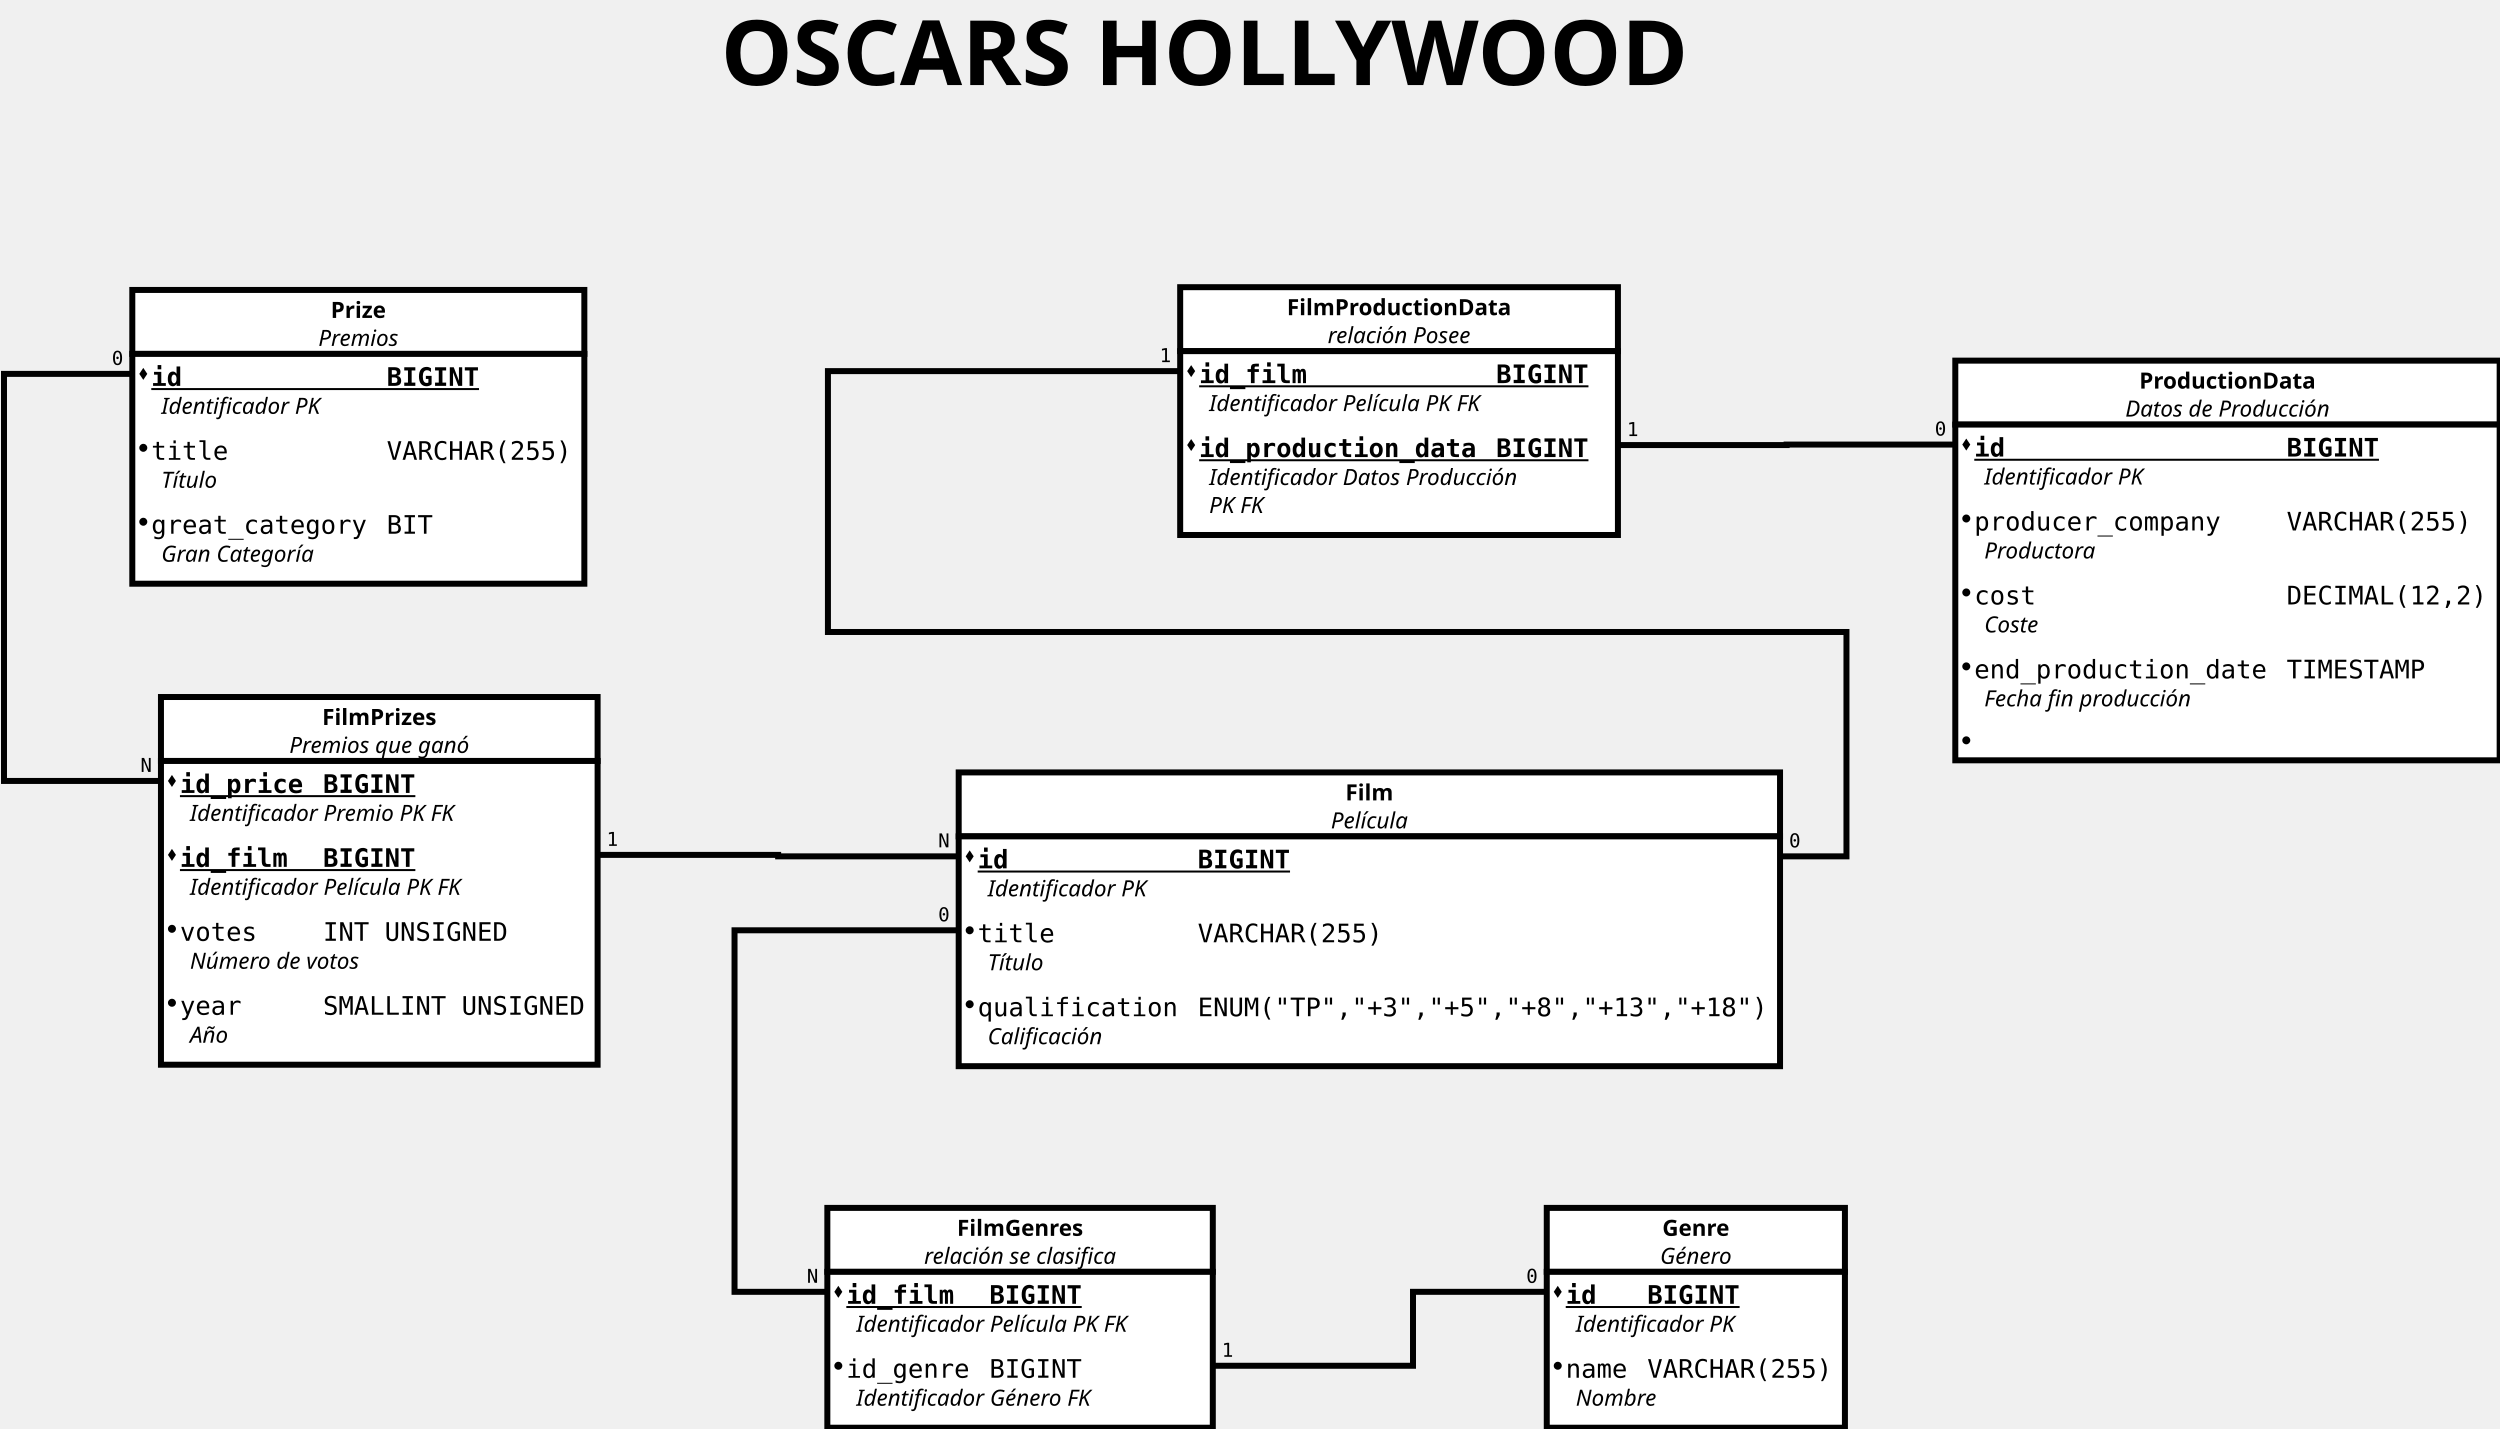
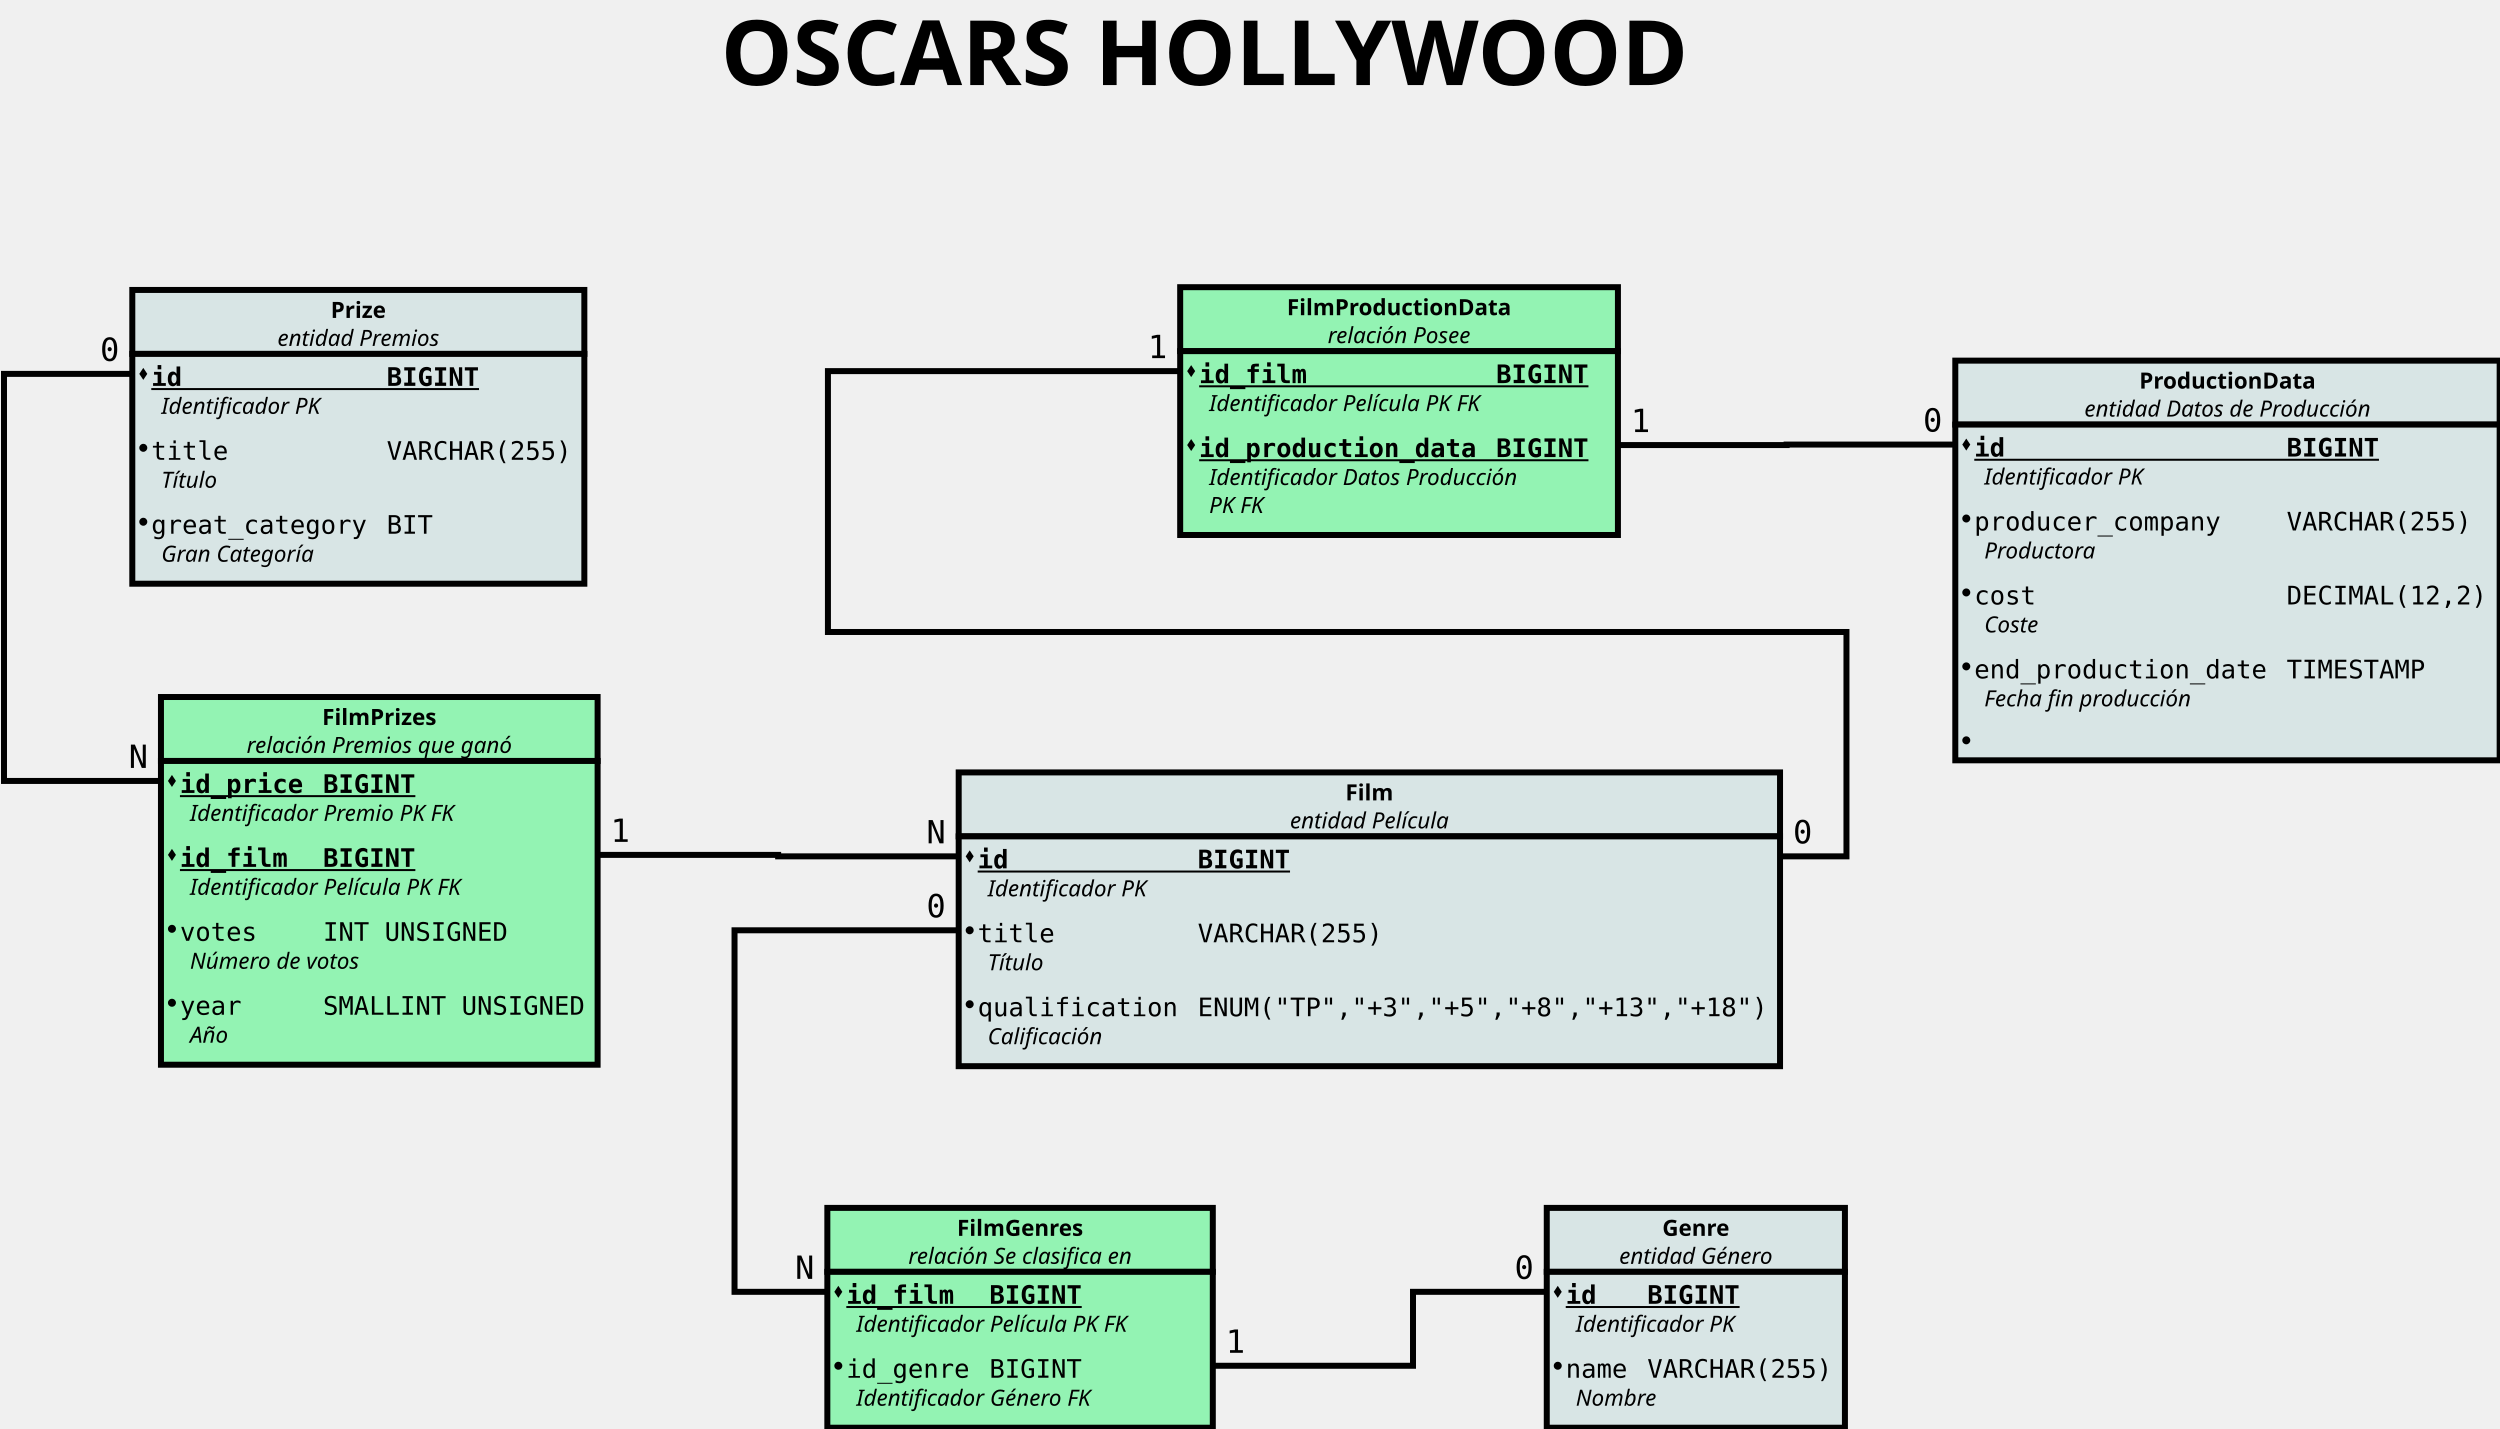
<svg xmlns="http://www.w3.org/2000/svg" width="63cm" height="36cm" viewBox="126 36 1251 714">
  <g id="Background">
    <g>
-       <rect style="fill: #ffffff; fill-opacity: 1; stroke-opacity: 1; stroke-width: 3; stroke: #000000" x="206.542" y="384.356" width="218.5" height="32" />
+       <rect style="fill: #93f3b3; fill-opacity: 1; stroke-opacity: 1; stroke-width: 3; stroke: #000000" x="206.542" y="384.356" width="218.5" height="32" />
      <text font-size="11.2" style="fill: #000000; fill-opacity: 1; stroke: none;text-anchor:middle;font-family:sans-serif;font-style:normal;font-weight:700" x="315.792" y="398.356">FilmPrizes</text>
-       <text font-size="11.2" style="fill: #000000; fill-opacity: 1; stroke: none;text-anchor:middle;font-family:sans-serif;font-style:italic;font-weight:normal" x="315.792" y="412.356">Premios que ganó</text>
-       <rect style="fill: #ffffff; fill-opacity: 1; stroke-opacity: 1; stroke-width: 3; stroke: #000000" x="206.542" y="416.356" width="218.5" height="152" />
+       <text font-size="11.2" style="fill: #000000; fill-opacity: 1; stroke: none;text-anchor:middle;font-family:sans-serif;font-style:italic;font-weight:normal" x="315.792" y="412.356">relación Premios que ganó</text>
+       <rect style="fill: #93f3b3; fill-opacity: 1; stroke-opacity: 1; stroke-width: 3; stroke: #000000" x="206.542" y="416.356" width="218.5" height="152" />
      <polygon style="fill: #000000; fill-opacity: 1; stroke: none" fill-rule="evenodd" points="210.042,426.356 212.042,429.356 214.042,426.356 212.042,423.356 " />
      <text font-size="12.8" style="fill: #000000; fill-opacity: 1; stroke: none;text-anchor:start;font-family:monospace;font-style:normal;font-weight:700" x="216.042" y="432.356">id_price</text>
      <text font-size="12.8" style="fill: #000000; fill-opacity: 1; stroke: none;text-anchor:start;font-family:monospace;font-style:normal;font-weight:700" x="287.642" y="432.356">BIGINT</text>
      <line style="fill: none; stroke-opacity: 1; stroke-width: 1; stroke: #000000" x1="216.042" y1="433.956" x2="333.842" y2="433.956" />
      <text font-size="11.2" style="fill: #000000; fill-opacity: 1; stroke: none;text-anchor:start;font-family:sans-serif;font-style:italic;font-weight:normal" x="221.042" y="446.356">Identificador Premio         PK FK</text>
      <polygon style="fill: #000000; fill-opacity: 1; stroke: none" fill-rule="evenodd" points="210.042,463.356 212.042,466.356 214.042,463.356 212.042,460.356 " />
      <text font-size="12.8" style="fill: #000000; fill-opacity: 1; stroke: none;text-anchor:start;font-family:monospace;font-style:normal;font-weight:700" x="216.042" y="469.356">id_film</text>
      <text font-size="12.8" style="fill: #000000; fill-opacity: 1; stroke: none;text-anchor:start;font-family:monospace;font-style:normal;font-weight:700" x="287.642" y="469.356">BIGINT</text>
      <line style="fill: none; stroke-opacity: 1; stroke-width: 1; stroke: #000000" x1="216.042" y1="470.956" x2="333.842" y2="470.956" />
      <text font-size="11.2" style="fill: #000000; fill-opacity: 1; stroke: none;text-anchor:start;font-family:sans-serif;font-style:italic;font-weight:normal" x="221.042" y="483.356">Identificador Película        PK FK</text>
      <ellipse style="fill: #000000; fill-opacity: 1; stroke: none" cx="212.042" cy="500.356" rx="2" ry="2" />
      <text font-size="12.8" style="fill: #000000; fill-opacity: 1; stroke: none;text-anchor:start;font-family:monospace;font-style:normal;font-weight:normal" x="216.042" y="506.356">votes</text>
      <text font-size="12.8" style="fill: #000000; fill-opacity: 1; stroke: none;text-anchor:start;font-family:monospace;font-style:normal;font-weight:normal" x="287.642" y="506.356">INT UNSIGNED</text>
      <text font-size="11.2" style="fill: #000000; fill-opacity: 1; stroke: none;text-anchor:start;font-family:sans-serif;font-style:italic;font-weight:normal" x="221.042" y="520.356">Número de votos</text>
      <ellipse style="fill: #000000; fill-opacity: 1; stroke: none" cx="212.042" cy="537.356" rx="2" ry="2" />
      <text font-size="12.8" style="fill: #000000; fill-opacity: 1; stroke: none;text-anchor:start;font-family:monospace;font-style:normal;font-weight:normal" x="216.042" y="543.356">year</text>
      <text font-size="12.8" style="fill: #000000; fill-opacity: 1; stroke: none;text-anchor:start;font-family:monospace;font-style:normal;font-weight:normal" x="287.642" y="543.356">SMALLINT UNSIGNED</text>
      <text font-size="11.2" style="fill: #000000; fill-opacity: 1; stroke: none;text-anchor:start;font-family:sans-serif;font-style:italic;font-weight:normal" x="221.042" y="557.356">Año</text>
    </g>
    <g>
-       <rect style="fill: #ffffff; fill-opacity: 1; stroke-opacity: 1; stroke-width: 3; stroke: #000000" x="605.73" y="422.09" width="411" height="32" />
+       <rect style="fill: #d8e5e5; fill-opacity: 1; stroke-opacity: 1; stroke-width: 3; stroke: #000000" x="605.73" y="422.09" width="411" height="32" />
      <text font-size="11.2" style="fill: #000000; fill-opacity: 1; stroke: none;text-anchor:middle;font-family:sans-serif;font-style:normal;font-weight:700" x="811.23" y="436.09">Film</text>
-       <text font-size="11.2" style="fill: #000000; fill-opacity: 1; stroke: none;text-anchor:middle;font-family:sans-serif;font-style:italic;font-weight:normal" x="811.23" y="450.09">Película</text>
-       <rect style="fill: #ffffff; fill-opacity: 1; stroke-opacity: 1; stroke-width: 3; stroke: #000000" x="605.73" y="454.09" width="411" height="115" />
+       <text font-size="11.2" style="fill: #000000; fill-opacity: 1; stroke: none;text-anchor:middle;font-family:sans-serif;font-style:italic;font-weight:normal" x="811.23" y="450.09">entidad Película</text>
+       <rect style="fill: #d8e5e5; fill-opacity: 1; stroke-opacity: 1; stroke-width: 3; stroke: #000000" x="605.73" y="454.09" width="411" height="115" />
      <polygon style="fill: #000000; fill-opacity: 1; stroke: none" fill-rule="evenodd" points="609.23,464.09 611.23,467.09 613.23,464.09 611.23,461.09 " />
      <text font-size="12.8" style="fill: #000000; fill-opacity: 1; stroke: none;text-anchor:start;font-family:monospace;font-style:normal;font-weight:700" x="615.23" y="470.09">id</text>
      <text font-size="12.8" style="fill: #000000; fill-opacity: 1; stroke: none;text-anchor:start;font-family:monospace;font-style:normal;font-weight:700" x="725.33" y="470.09">BIGINT</text>
      <line style="fill: none; stroke-opacity: 1; stroke-width: 1; stroke: #000000" x1="615.23" y1="471.69" x2="771.53" y2="471.69" />
      <text font-size="11.2" style="fill: #000000; fill-opacity: 1; stroke: none;text-anchor:start;font-family:sans-serif;font-style:italic;font-weight:normal" x="620.23" y="484.09">Identificador          PK</text>
      <ellipse style="fill: #000000; fill-opacity: 1; stroke: none" cx="611.23" cy="501.09" rx="2" ry="2" />
      <text font-size="12.8" style="fill: #000000; fill-opacity: 1; stroke: none;text-anchor:start;font-family:monospace;font-style:normal;font-weight:normal" x="615.23" y="507.09">title</text>
      <text font-size="12.8" style="fill: #000000; fill-opacity: 1; stroke: none;text-anchor:start;font-family:monospace;font-style:normal;font-weight:normal" x="725.33" y="507.09">VARCHAR(255)</text>
      <text font-size="11.2" style="fill: #000000; fill-opacity: 1; stroke: none;text-anchor:start;font-family:sans-serif;font-style:italic;font-weight:normal" x="620.23" y="521.09">Título</text>
      <ellipse style="fill: #000000; fill-opacity: 1; stroke: none" cx="611.23" cy="538.09" rx="2" ry="2" />
      <text font-size="12.8" style="fill: #000000; fill-opacity: 1; stroke: none;text-anchor:start;font-family:monospace;font-style:normal;font-weight:normal" x="615.23" y="544.09">qualification</text>
      <text font-size="12.8" style="fill: #000000; fill-opacity: 1; stroke: none;text-anchor:start;font-family:monospace;font-style:normal;font-weight:normal" x="725.33" y="544.09">ENUM("TP","+3","+5","+8","+13","+18")</text>
      <text font-size="11.2" style="fill: #000000; fill-opacity: 1; stroke: none;text-anchor:start;font-family:sans-serif;font-style:italic;font-weight:normal" x="620.23" y="558.09">Calificación</text>
    </g>
    <text font-size="45.156" style="fill: #000000; fill-opacity: 1; stroke: none;text-anchor:start;font-family:sans-serif;font-style:normal;font-weight:700" x="486.706" y="78.148">
      <tspan x="486.706" y="78.148">OSCARS HOLLYWOOD</tspan>
    </text>
    <g>
-       <rect style="fill: #ffffff; fill-opacity: 1; stroke-opacity: 1; stroke-width: 3; stroke: #000000" x="1104.43" y="216.034" width="272.4" height="32" />
+       <rect style="fill: #d8e5e5; fill-opacity: 1; stroke-opacity: 1; stroke-width: 3; stroke: #000000" x="1104.43" y="216.034" width="272.4" height="32" />
      <text font-size="11.2" style="fill: #000000; fill-opacity: 1; stroke: none;text-anchor:middle;font-family:sans-serif;font-style:normal;font-weight:700" x="1240.63" y="230.034">ProductionData</text>
-       <text font-size="11.2" style="fill: #000000; fill-opacity: 1; stroke: none;text-anchor:middle;font-family:sans-serif;font-style:italic;font-weight:normal" x="1240.63" y="244.034">Datos de Producción</text>
-       <rect style="fill: #ffffff; fill-opacity: 1; stroke-opacity: 1; stroke-width: 3; stroke: #000000" x="1104.43" y="248.034" width="272.4" height="168" />
+       <text font-size="11.2" style="fill: #000000; fill-opacity: 1; stroke: none;text-anchor:middle;font-family:sans-serif;font-style:italic;font-weight:normal" x="1240.63" y="244.034">entidad Datos de Producción</text>
+       <rect style="fill: #d8e5e5; fill-opacity: 1; stroke-opacity: 1; stroke-width: 3; stroke: #000000" x="1104.43" y="248.034" width="272.4" height="168" />
      <polygon style="fill: #000000; fill-opacity: 1; stroke: none" fill-rule="evenodd" points="1107.93,258.034 1109.93,261.034 1111.93,258.034 1109.93,255.034 " />
      <text font-size="12.8" style="fill: #000000; fill-opacity: 1; stroke: none;text-anchor:start;font-family:monospace;font-style:normal;font-weight:700" x="1113.93" y="264.034">id</text>
      <text font-size="12.8" style="fill: #000000; fill-opacity: 1; stroke: none;text-anchor:start;font-family:monospace;font-style:normal;font-weight:700" x="1270.23" y="264.034">BIGINT</text>
      <line style="fill: none; stroke-opacity: 1; stroke-width: 1; stroke: #000000" x1="1113.93" y1="265.634" x2="1316.43" y2="265.634" />
      <text font-size="11.2" style="fill: #000000; fill-opacity: 1; stroke: none;text-anchor:start;font-family:sans-serif;font-style:italic;font-weight:normal" x="1118.93" y="278.034">Identificador                     PK</text>
      <ellipse style="fill: #000000; fill-opacity: 1; stroke: none" cx="1109.93" cy="295.034" rx="2" ry="2" />
      <text font-size="12.8" style="fill: #000000; fill-opacity: 1; stroke: none;text-anchor:start;font-family:monospace;font-style:normal;font-weight:normal" x="1113.93" y="301.034">producer_company</text>
      <text font-size="12.8" style="fill: #000000; fill-opacity: 1; stroke: none;text-anchor:start;font-family:monospace;font-style:normal;font-weight:normal" x="1270.23" y="301.034">VARCHAR(255)</text>
      <text font-size="11.2" style="fill: #000000; fill-opacity: 1; stroke: none;text-anchor:start;font-family:sans-serif;font-style:italic;font-weight:normal" x="1118.93" y="315.034">Productora</text>
      <ellipse style="fill: #000000; fill-opacity: 1; stroke: none" cx="1109.93" cy="332.034" rx="2" ry="2" />
      <text font-size="12.8" style="fill: #000000; fill-opacity: 1; stroke: none;text-anchor:start;font-family:monospace;font-style:normal;font-weight:normal" x="1113.93" y="338.034">cost</text>
      <text font-size="12.8" style="fill: #000000; fill-opacity: 1; stroke: none;text-anchor:start;font-family:monospace;font-style:normal;font-weight:normal" x="1270.23" y="338.034">DECIMAL(12,2)</text>
      <text font-size="11.2" style="fill: #000000; fill-opacity: 1; stroke: none;text-anchor:start;font-family:sans-serif;font-style:italic;font-weight:normal" x="1118.93" y="352.034">Coste</text>
      <ellipse style="fill: #000000; fill-opacity: 1; stroke: none" cx="1109.93" cy="369.034" rx="2" ry="2" />
      <text font-size="12.8" style="fill: #000000; fill-opacity: 1; stroke: none;text-anchor:start;font-family:monospace;font-style:normal;font-weight:normal" x="1113.93" y="375.034">end_production_date</text>
      <text font-size="12.8" style="fill: #000000; fill-opacity: 1; stroke: none;text-anchor:start;font-family:monospace;font-style:normal;font-weight:normal" x="1270.23" y="375.034">TIMESTAMP</text>
      <text font-size="11.2" style="fill: #000000; fill-opacity: 1; stroke: none;text-anchor:start;font-family:sans-serif;font-style:italic;font-weight:normal" x="1118.93" y="389.034">Fecha fin producción</text>
      <ellipse style="fill: #000000; fill-opacity: 1; stroke: none" cx="1109.93" cy="406.034" rx="2" ry="2" />
    </g>
    <g>
-       <rect style="fill: #ffffff; fill-opacity: 1; stroke-opacity: 1; stroke-width: 3; stroke: #000000" x="716.562" y="179.281" width="219.05" height="32" />
+       <rect style="fill: #93f3b3; fill-opacity: 1; stroke-opacity: 1; stroke-width: 3; stroke: #000000" x="716.562" y="179.281" width="219.05" height="32" />
      <text font-size="11.2" style="fill: #000000; fill-opacity: 1; stroke: none;text-anchor:middle;font-family:sans-serif;font-style:normal;font-weight:700" x="826.087" y="193.281">FilmProductionData</text>
      <text font-size="11.2" style="fill: #000000; fill-opacity: 1; stroke: none;text-anchor:middle;font-family:sans-serif;font-style:italic;font-weight:normal" x="826.087" y="207.281">relación Posee</text>
-       <rect style="fill: #ffffff; fill-opacity: 1; stroke-opacity: 1; stroke-width: 3; stroke: #000000" x="716.562" y="211.281" width="219.05" height="92" />
+       <rect style="fill: #93f3b3; fill-opacity: 1; stroke-opacity: 1; stroke-width: 3; stroke: #000000" x="716.562" y="211.281" width="219.05" height="92" />
      <polygon style="fill: #000000; fill-opacity: 1; stroke: none" fill-rule="evenodd" points="720.062,221.281 722.062,224.281 724.062,221.281 722.062,218.281 " />
      <text font-size="12.8" style="fill: #000000; fill-opacity: 1; stroke: none;text-anchor:start;font-family:monospace;font-style:normal;font-weight:700" x="726.062" y="227.281">id_film</text>
      <text font-size="12.8" style="fill: #000000; fill-opacity: 1; stroke: none;text-anchor:start;font-family:monospace;font-style:normal;font-weight:700" x="874.662" y="227.281">BIGINT</text>
      <line style="fill: none; stroke-opacity: 1; stroke-width: 1; stroke: #000000" x1="726.062" y1="228.881" x2="920.862" y2="228.881" />
      <text font-size="11.2" style="fill: #000000; fill-opacity: 1; stroke: none;text-anchor:start;font-family:sans-serif;font-style:italic;font-weight:normal" x="731.062" y="241.281">Identificador Película          PK FK</text>
      <polygon style="fill: #000000; fill-opacity: 1; stroke: none" fill-rule="evenodd" points="720.062,258.281 722.062,261.281 724.062,258.281 722.062,255.281 " />
      <text font-size="12.8" style="fill: #000000; fill-opacity: 1; stroke: none;text-anchor:start;font-family:monospace;font-style:normal;font-weight:700" x="726.062" y="264.281">id_production_data</text>
      <text font-size="12.8" style="fill: #000000; fill-opacity: 1; stroke: none;text-anchor:start;font-family:monospace;font-style:normal;font-weight:700" x="874.662" y="264.281">BIGINT</text>
      <line style="fill: none; stroke-opacity: 1; stroke-width: 1; stroke: #000000" x1="726.062" y1="265.881" x2="920.862" y2="265.881" />
      <text font-size="11.2" style="fill: #000000; fill-opacity: 1; stroke: none;text-anchor:start;font-family:sans-serif;font-style:italic;font-weight:normal" x="731.062" y="278.281">Identificador Datos Producción         </text>
      <text font-size="11.2" style="fill: #000000; fill-opacity: 1; stroke: none;text-anchor:start;font-family:sans-serif;font-style:italic;font-weight:normal" x="731.062" y="292.281">PK FK</text>
    </g>
    <g>
      <polyline style="fill: none; stroke-opacity: 1; stroke-width: 3; stroke: #000000" points="1016.73,464.09 1049.97,464.09 1049.97,351.818 540.296,351.818 540.296,221.28 716.562,221.28 " />
-       <text font-size="9.6" style="fill: #000000; fill-opacity: 1; stroke: none;text-anchor:start;font-family:monospace;font-style:normal;font-weight:normal" x="1021.23" y="459.59">0</text>
-       <text font-size="9.6" style="fill: #000000; fill-opacity: 1; stroke: none;text-anchor:end;font-family:monospace;font-style:normal;font-weight:normal" x="712.062" y="216.78">1</text>
+       <text font-size="16" style="fill: #000000; fill-opacity: 1; stroke: none;text-anchor:start;font-family:monospace;font-style:normal;font-weight:normal" x="1023.23" y="457.59">0</text>
+       <text font-size="16" style="fill: #000000; fill-opacity: 1; stroke: none;text-anchor:end;font-family:monospace;font-style:normal;font-weight:normal" x="710.062" y="214.78">1</text>
    </g>
    <g>
      <polyline style="fill: none; stroke-opacity: 1; stroke-width: 3; stroke: #000000" points="935.612,258.281 1020.02,258.281 1020.02,258.034 1104.43,258.034 " />
-       <text font-size="9.6" style="fill: #000000; fill-opacity: 1; stroke: none;text-anchor:start;font-family:monospace;font-style:normal;font-weight:normal" x="940.112" y="253.781">1</text>
-       <text font-size="9.6" style="fill: #000000; fill-opacity: 1; stroke: none;text-anchor:end;font-family:monospace;font-style:normal;font-weight:normal" x="1099.93" y="253.534">0</text>
+       <text font-size="16" style="fill: #000000; fill-opacity: 1; stroke: none;text-anchor:start;font-family:monospace;font-style:normal;font-weight:normal" x="942.112" y="251.781">1</text>
+       <text font-size="16" style="fill: #000000; fill-opacity: 1; stroke: none;text-anchor:end;font-family:monospace;font-style:normal;font-weight:normal" x="1097.93" y="251.534">0</text>
    </g>
    <g>
-       <rect style="fill: #ffffff; fill-opacity: 1; stroke-opacity: 1; stroke-width: 3; stroke: #000000" x="192.204" y="180.663" width="226.2" height="32" />
+       <rect style="fill: #d8e5e5; fill-opacity: 1; stroke-opacity: 1; stroke-width: 3; stroke: #000000" x="192.204" y="180.663" width="226.2" height="32" />
      <text font-size="11.2" style="fill: #000000; fill-opacity: 1; stroke: none;text-anchor:middle;font-family:sans-serif;font-style:normal;font-weight:700" x="305.304" y="194.663">Prize</text>
-       <text font-size="11.2" style="fill: #000000; fill-opacity: 1; stroke: none;text-anchor:middle;font-family:sans-serif;font-style:italic;font-weight:normal" x="305.304" y="208.663">Premios</text>
-       <rect style="fill: #ffffff; fill-opacity: 1; stroke-opacity: 1; stroke-width: 3; stroke: #000000" x="192.204" y="212.663" width="226.2" height="115" />
+       <text font-size="11.2" style="fill: #000000; fill-opacity: 1; stroke: none;text-anchor:middle;font-family:sans-serif;font-style:italic;font-weight:normal" x="305.304" y="208.663">entidad Premios</text>
+       <rect style="fill: #d8e5e5; fill-opacity: 1; stroke-opacity: 1; stroke-width: 3; stroke: #000000" x="192.204" y="212.663" width="226.2" height="115" />
      <polygon style="fill: #000000; fill-opacity: 1; stroke: none" fill-rule="evenodd" points="195.704,222.663 197.704,225.663 199.704,222.663 197.704,219.663 " />
      <text font-size="12.8" style="fill: #000000; fill-opacity: 1; stroke: none;text-anchor:start;font-family:monospace;font-style:normal;font-weight:700" x="201.704" y="228.663">id</text>
      <text font-size="12.8" style="fill: #000000; fill-opacity: 1; stroke: none;text-anchor:start;font-family:monospace;font-style:normal;font-weight:700" x="319.504" y="228.663">BIGINT</text>
      <line style="fill: none; stroke-opacity: 1; stroke-width: 1; stroke: #000000" x1="201.704" y1="230.263" x2="365.704" y2="230.263" />
      <text font-size="11.2" style="fill: #000000; fill-opacity: 1; stroke: none;text-anchor:start;font-family:sans-serif;font-style:italic;font-weight:normal" x="206.704" y="242.663">Identificador              PK</text>
      <ellipse style="fill: #000000; fill-opacity: 1; stroke: none" cx="197.704" cy="259.663" rx="2" ry="2" />
      <text font-size="12.8" style="fill: #000000; fill-opacity: 1; stroke: none;text-anchor:start;font-family:monospace;font-style:normal;font-weight:normal" x="201.704" y="265.663">title</text>
      <text font-size="12.8" style="fill: #000000; fill-opacity: 1; stroke: none;text-anchor:start;font-family:monospace;font-style:normal;font-weight:normal" x="319.504" y="265.663">VARCHAR(255)</text>
      <text font-size="11.2" style="fill: #000000; fill-opacity: 1; stroke: none;text-anchor:start;font-family:sans-serif;font-style:italic;font-weight:normal" x="206.704" y="279.663">Título</text>
      <ellipse style="fill: #000000; fill-opacity: 1; stroke: none" cx="197.704" cy="296.663" rx="2" ry="2" />
      <text font-size="12.8" style="fill: #000000; fill-opacity: 1; stroke: none;text-anchor:start;font-family:monospace;font-style:normal;font-weight:normal" x="201.704" y="302.663">great_category</text>
      <text font-size="12.8" style="fill: #000000; fill-opacity: 1; stroke: none;text-anchor:start;font-family:monospace;font-style:normal;font-weight:normal" x="319.504" y="302.663">BIT</text>
      <text font-size="11.2" style="fill: #000000; fill-opacity: 1; stroke: none;text-anchor:start;font-family:sans-serif;font-style:italic;font-weight:normal" x="206.704" y="316.663">Gran Categoría</text>
    </g>
    <g>
      <polyline style="fill: none; stroke-opacity: 1; stroke-width: 3; stroke: #000000" points="192.204,222.662 128,222.662 128,426.356 206.542,426.356 " />
-       <text font-size="9.6" style="fill: #000000; fill-opacity: 1; stroke: none;text-anchor:end;font-family:monospace;font-style:normal;font-weight:normal" x="187.704" y="218.162">0</text>
-       <text font-size="9.6" style="fill: #000000; fill-opacity: 1; stroke: none;text-anchor:end;font-family:monospace;font-style:normal;font-weight:normal" x="202.042" y="421.856">N</text>
+       <text font-size="16" style="fill: #000000; fill-opacity: 1; stroke: none;text-anchor:end;font-family:monospace;font-style:normal;font-weight:normal" x="185.704" y="216.162">0</text>
+       <text font-size="16" style="fill: #000000; fill-opacity: 1; stroke: none;text-anchor:end;font-family:monospace;font-style:normal;font-weight:normal" x="200.042" y="419.856">N</text>
    </g>
    <g>
      <polyline style="fill: none; stroke-opacity: 1; stroke-width: 3; stroke: #000000" points="425.042,463.356 515.386,463.356 515.386,464.09 605.73,464.09 " />
-       <text font-size="9.6" style="fill: #000000; fill-opacity: 1; stroke: none;text-anchor:start;font-family:monospace;font-style:normal;font-weight:normal" x="429.542" y="458.856">1</text>
-       <text font-size="9.6" style="fill: #000000; fill-opacity: 1; stroke: none;text-anchor:end;font-family:monospace;font-style:normal;font-weight:normal" x="601.23" y="459.59">N</text>
+       <text font-size="16" style="fill: #000000; fill-opacity: 1; stroke: none;text-anchor:start;font-family:monospace;font-style:normal;font-weight:normal" x="431.542" y="456.856">1</text>
+       <text font-size="16" style="fill: #000000; fill-opacity: 1; stroke: none;text-anchor:end;font-family:monospace;font-style:normal;font-weight:normal" x="599.23" y="457.59">N</text>
    </g>
    <g>
-       <rect style="fill: #ffffff; fill-opacity: 1; stroke-opacity: 1; stroke-width: 3; stroke: #000000" x="900" y="640" width="149.2" height="32" />
+       <rect style="fill: #d8e5e5; fill-opacity: 1; stroke-opacity: 1; stroke-width: 3; stroke: #000000" x="900" y="640" width="149.2" height="32" />
      <text font-size="11.2" style="fill: #000000; fill-opacity: 1; stroke: none;text-anchor:middle;font-family:sans-serif;font-style:normal;font-weight:700" x="974.6" y="654">Genre</text>
-       <text font-size="11.2" style="fill: #000000; fill-opacity: 1; stroke: none;text-anchor:middle;font-family:sans-serif;font-style:italic;font-weight:normal" x="974.6" y="668">Género</text>
-       <rect style="fill: #ffffff; fill-opacity: 1; stroke-opacity: 1; stroke-width: 3; stroke: #000000" x="900" y="672" width="149.2" height="78" />
+       <text font-size="11.2" style="fill: #000000; fill-opacity: 1; stroke: none;text-anchor:middle;font-family:sans-serif;font-style:italic;font-weight:normal" x="974.6" y="668">entidad Género</text>
+       <rect style="fill: #d8e5e5; fill-opacity: 1; stroke-opacity: 1; stroke-width: 3; stroke: #000000" x="900" y="672" width="149.2" height="78" />
      <polygon style="fill: #000000; fill-opacity: 1; stroke: none" fill-rule="evenodd" points="903.5,682 905.5,685 907.5,682 905.5,679 " />
      <text font-size="12.8" style="fill: #000000; fill-opacity: 1; stroke: none;text-anchor:start;font-family:monospace;font-style:normal;font-weight:700" x="909.5" y="688">id</text>
      <text font-size="12.8" style="fill: #000000; fill-opacity: 1; stroke: none;text-anchor:start;font-family:monospace;font-style:normal;font-weight:700" x="950.3" y="688">BIGINT</text>
      <line style="fill: none; stroke-opacity: 1; stroke-width: 1; stroke: #000000" x1="909.5" y1="689.6" x2="996.5" y2="689.6" />
      <text font-size="11.2" style="fill: #000000; fill-opacity: 1; stroke: none;text-anchor:start;font-family:sans-serif;font-style:italic;font-weight:normal" x="914.5" y="702">Identificador          PK</text>
      <ellipse style="fill: #000000; fill-opacity: 1; stroke: none" cx="905.5" cy="719" rx="2" ry="2" />
      <text font-size="12.8" style="fill: #000000; fill-opacity: 1; stroke: none;text-anchor:start;font-family:monospace;font-style:normal;font-weight:normal" x="909.5" y="725">name</text>
      <text font-size="12.8" style="fill: #000000; fill-opacity: 1; stroke: none;text-anchor:start;font-family:monospace;font-style:normal;font-weight:normal" x="950.3" y="725">VARCHAR(255)</text>
      <text font-size="11.2" style="fill: #000000; fill-opacity: 1; stroke: none;text-anchor:start;font-family:sans-serif;font-style:italic;font-weight:normal" x="914.5" y="739">Nombre</text>
    </g>
    <g>
-       <rect style="fill: #ffffff; fill-opacity: 1; stroke-opacity: 1; stroke-width: 3; stroke: #000000" x="540" y="640" width="192.888" height="32" />
+       <rect style="fill: #93f3b3; fill-opacity: 1; stroke-opacity: 1; stroke-width: 3; stroke: #000000" x="540" y="640" width="192.888" height="32" />
      <text font-size="11.2" style="fill: #000000; fill-opacity: 1; stroke: none;text-anchor:middle;font-family:sans-serif;font-style:normal;font-weight:700" x="636.444" y="654">FilmGenres</text>
-       <text font-size="11.2" style="fill: #000000; fill-opacity: 1; stroke: none;text-anchor:middle;font-family:sans-serif;font-style:italic;font-weight:normal" x="636.444" y="668">relación se clasifica</text>
-       <rect style="fill: #ffffff; fill-opacity: 1; stroke-opacity: 1; stroke-width: 3; stroke: #000000" x="540" y="672" width="192.888" height="78" />
+       <text font-size="11.2" style="fill: #000000; fill-opacity: 1; stroke: none;text-anchor:middle;font-family:sans-serif;font-style:italic;font-weight:normal" x="636.444" y="668">relación Se clasifica en</text>
+       <rect style="fill: #93f3b3; fill-opacity: 1; stroke-opacity: 1; stroke-width: 3; stroke: #000000" x="540" y="672" width="192.888" height="78" />
      <polygon style="fill: #000000; fill-opacity: 1; stroke: none" fill-rule="evenodd" points="543.5,682 545.5,685 547.5,682 545.5,679 " />
      <text font-size="12.8" style="fill: #000000; fill-opacity: 1; stroke: none;text-anchor:start;font-family:monospace;font-style:normal;font-weight:700" x="549.5" y="688">id_film</text>
      <text font-size="12.8" style="fill: #000000; fill-opacity: 1; stroke: none;text-anchor:start;font-family:monospace;font-style:normal;font-weight:700" x="621.1" y="688">BIGINT</text>
      <line style="fill: none; stroke-opacity: 1; stroke-width: 1; stroke: #000000" x1="549.5" y1="689.6" x2="667.3" y2="689.6" />
      <text font-size="11.2" style="fill: #000000; fill-opacity: 1; stroke: none;text-anchor:start;font-family:sans-serif;font-style:italic;font-weight:normal" x="554.5" y="702">Identificador Película        PK FK</text>
      <ellipse style="fill: #000000; fill-opacity: 1; stroke: none" cx="545.5" cy="719" rx="2" ry="2" />
      <text font-size="12.8" style="fill: #000000; fill-opacity: 1; stroke: none;text-anchor:start;font-family:monospace;font-style:normal;font-weight:normal" x="549.5" y="725">id_genre</text>
      <text font-size="12.8" style="fill: #000000; fill-opacity: 1; stroke: none;text-anchor:start;font-family:monospace;font-style:normal;font-weight:normal" x="621.1" y="725">BIGINT</text>
      <text font-size="11.2" style="fill: #000000; fill-opacity: 1; stroke: none;text-anchor:start;font-family:sans-serif;font-style:italic;font-weight:normal" x="554.5" y="739">Identificador Género         FK</text>
    </g>
    <g>
      <polyline style="fill: none; stroke-opacity: 1; stroke-width: 3; stroke: #000000" points="540,682 493.56,682 493.56,501.09 605.73,501.09 " />
-       <text font-size="9.6" style="fill: #000000; fill-opacity: 1; stroke: none;text-anchor:end;font-family:monospace;font-style:normal;font-weight:normal" x="535.5" y="677.5">N</text>
-       <text font-size="9.6" style="fill: #000000; fill-opacity: 1; stroke: none;text-anchor:end;font-family:monospace;font-style:normal;font-weight:normal" x="601.23" y="496.59">0</text>
+       <text font-size="16" style="fill: #000000; fill-opacity: 1; stroke: none;text-anchor:end;font-family:monospace;font-style:normal;font-weight:normal" x="533.5" y="675.5">N</text>
+       <text font-size="16" style="fill: #000000; fill-opacity: 1; stroke: none;text-anchor:end;font-family:monospace;font-style:normal;font-weight:normal" x="599.23" y="494.59">0</text>
    </g>
    <g>
      <polyline style="fill: none; stroke-opacity: 1; stroke-width: 3; stroke: #000000" points="732.888,719 833.068,719 833.068,682 900,682 " />
-       <text font-size="9.6" style="fill: #000000; fill-opacity: 1; stroke: none;text-anchor:start;font-family:monospace;font-style:normal;font-weight:normal" x="737.388" y="714.5">1</text>
-       <text font-size="9.6" style="fill: #000000; fill-opacity: 1; stroke: none;text-anchor:end;font-family:monospace;font-style:normal;font-weight:normal" x="895.5" y="677.5">0</text>
+       <text font-size="16" style="fill: #000000; fill-opacity: 1; stroke: none;text-anchor:start;font-family:monospace;font-style:normal;font-weight:normal" x="739.388" y="712.5">1</text>
+       <text font-size="16" style="fill: #000000; fill-opacity: 1; stroke: none;text-anchor:end;font-family:monospace;font-style:normal;font-weight:normal" x="893.5" y="675.5">0</text>
    </g>
  </g>
</svg>
